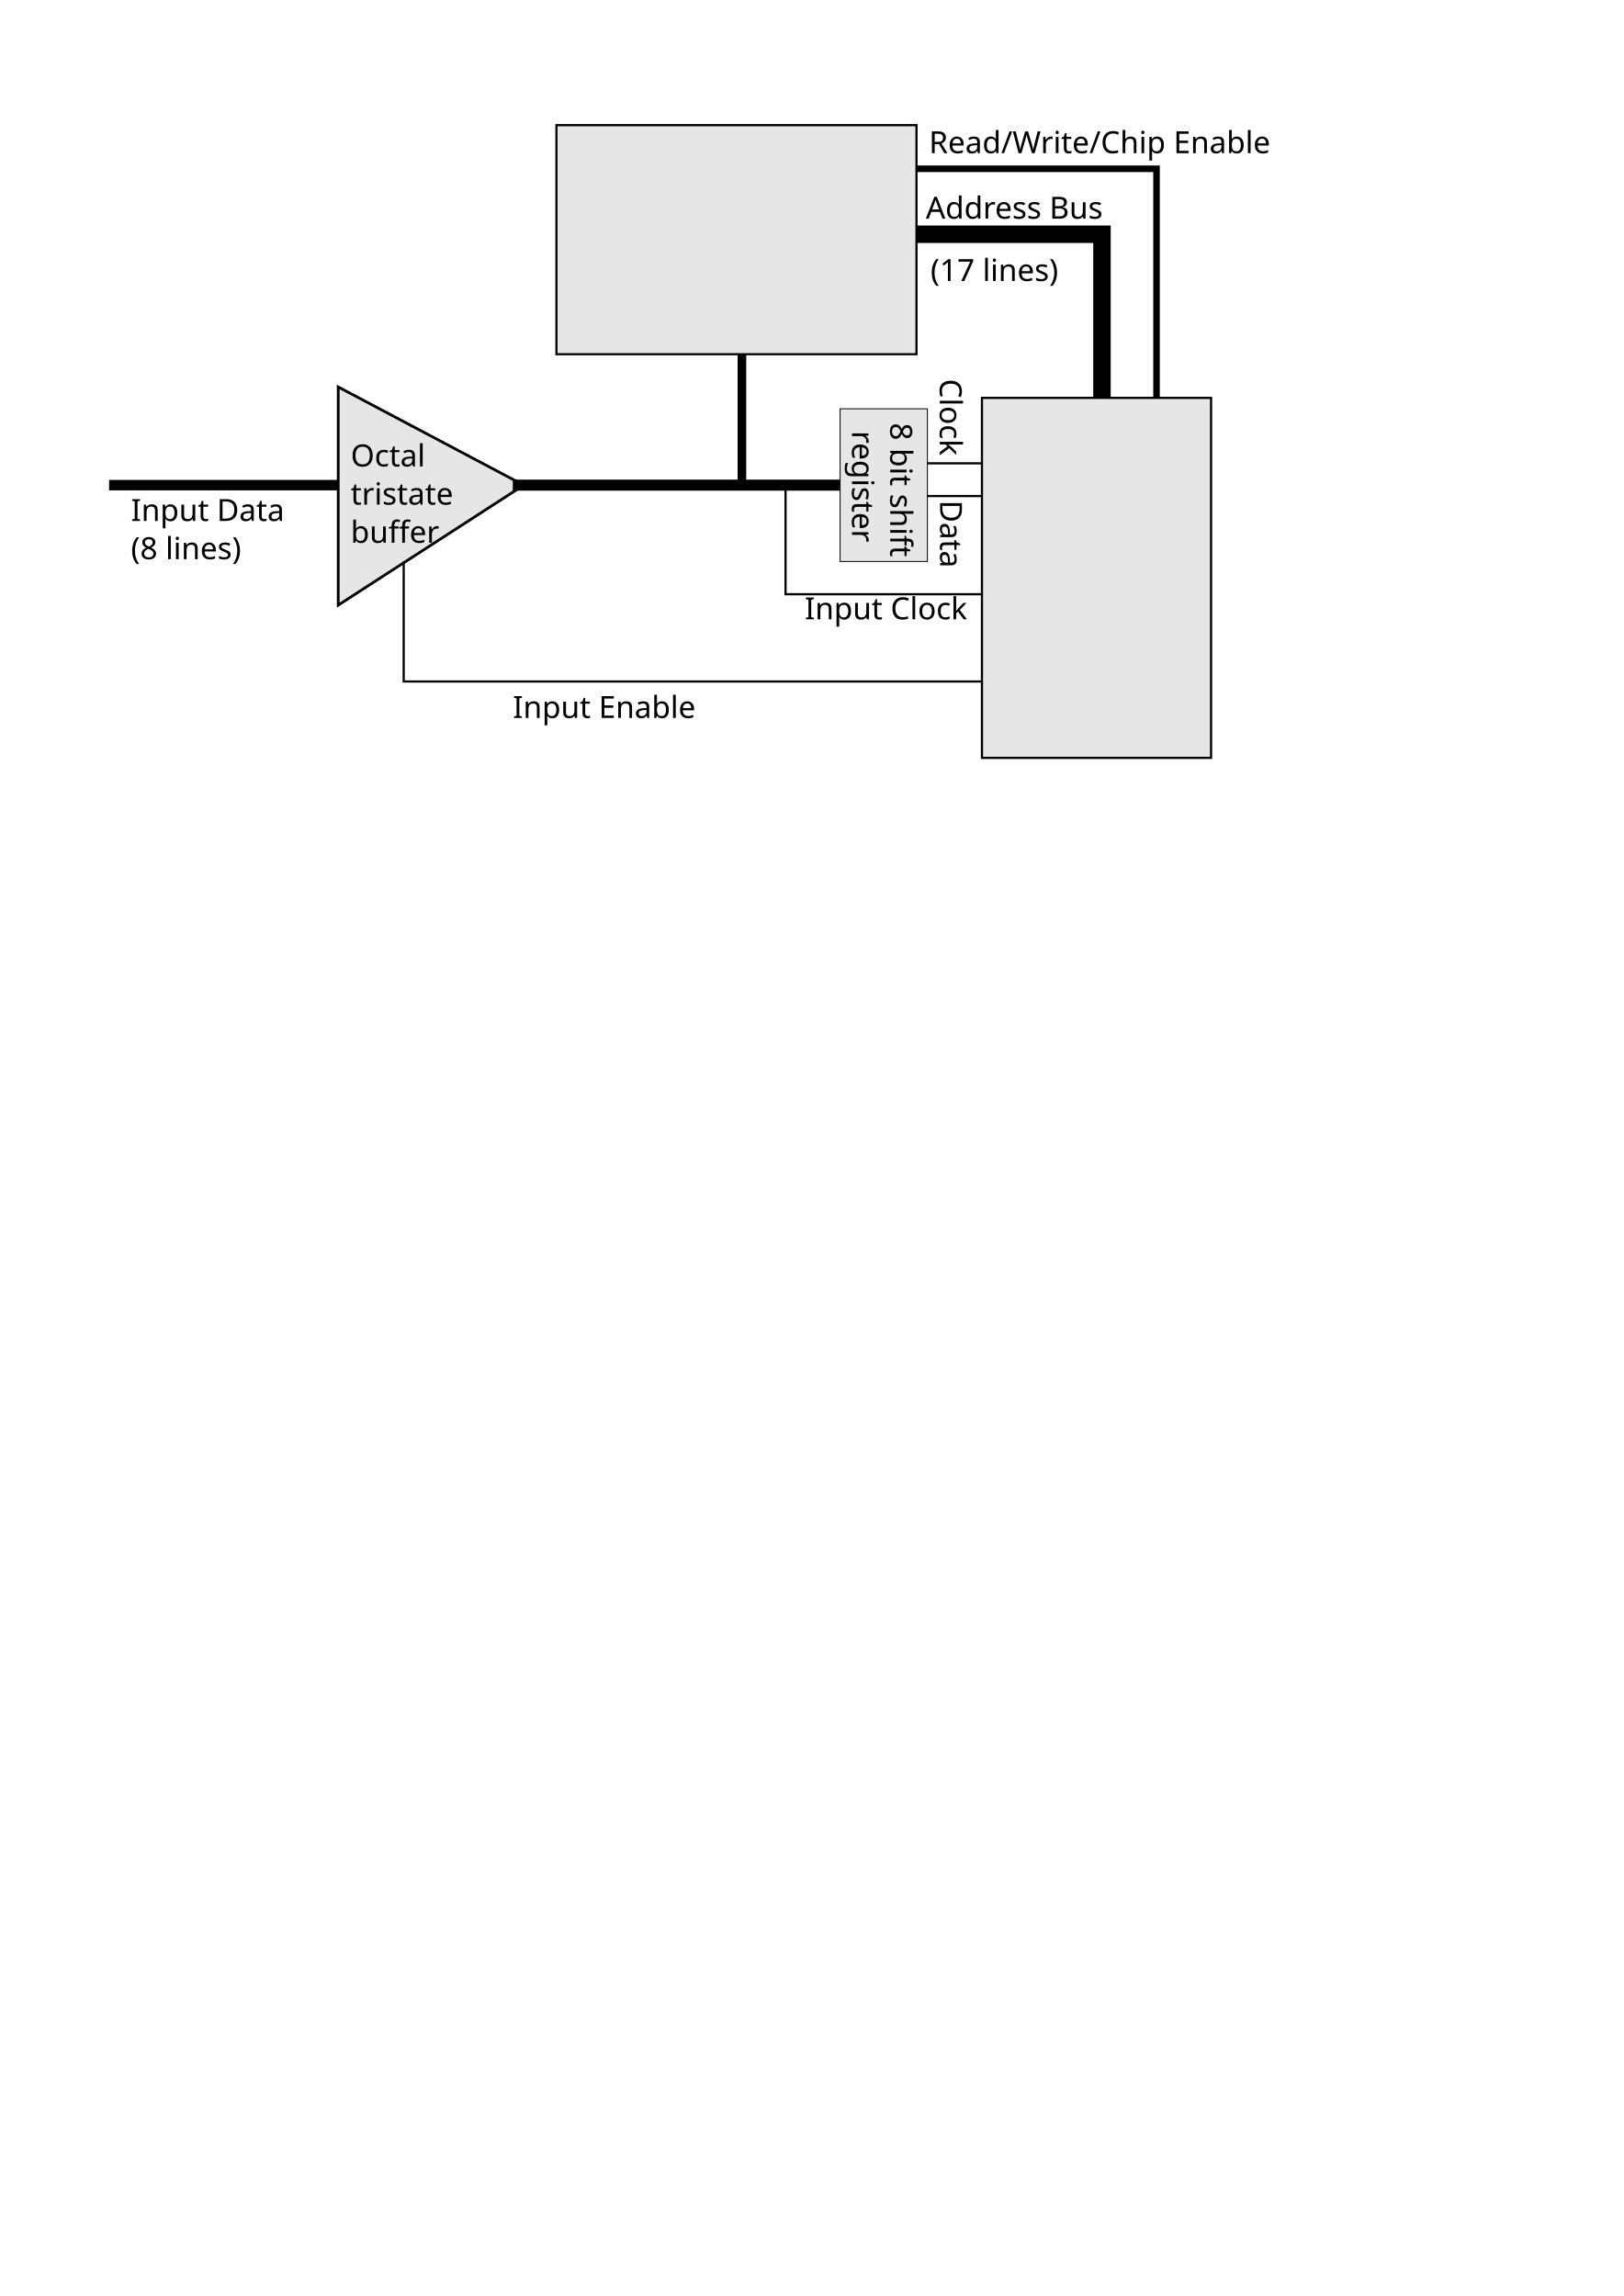
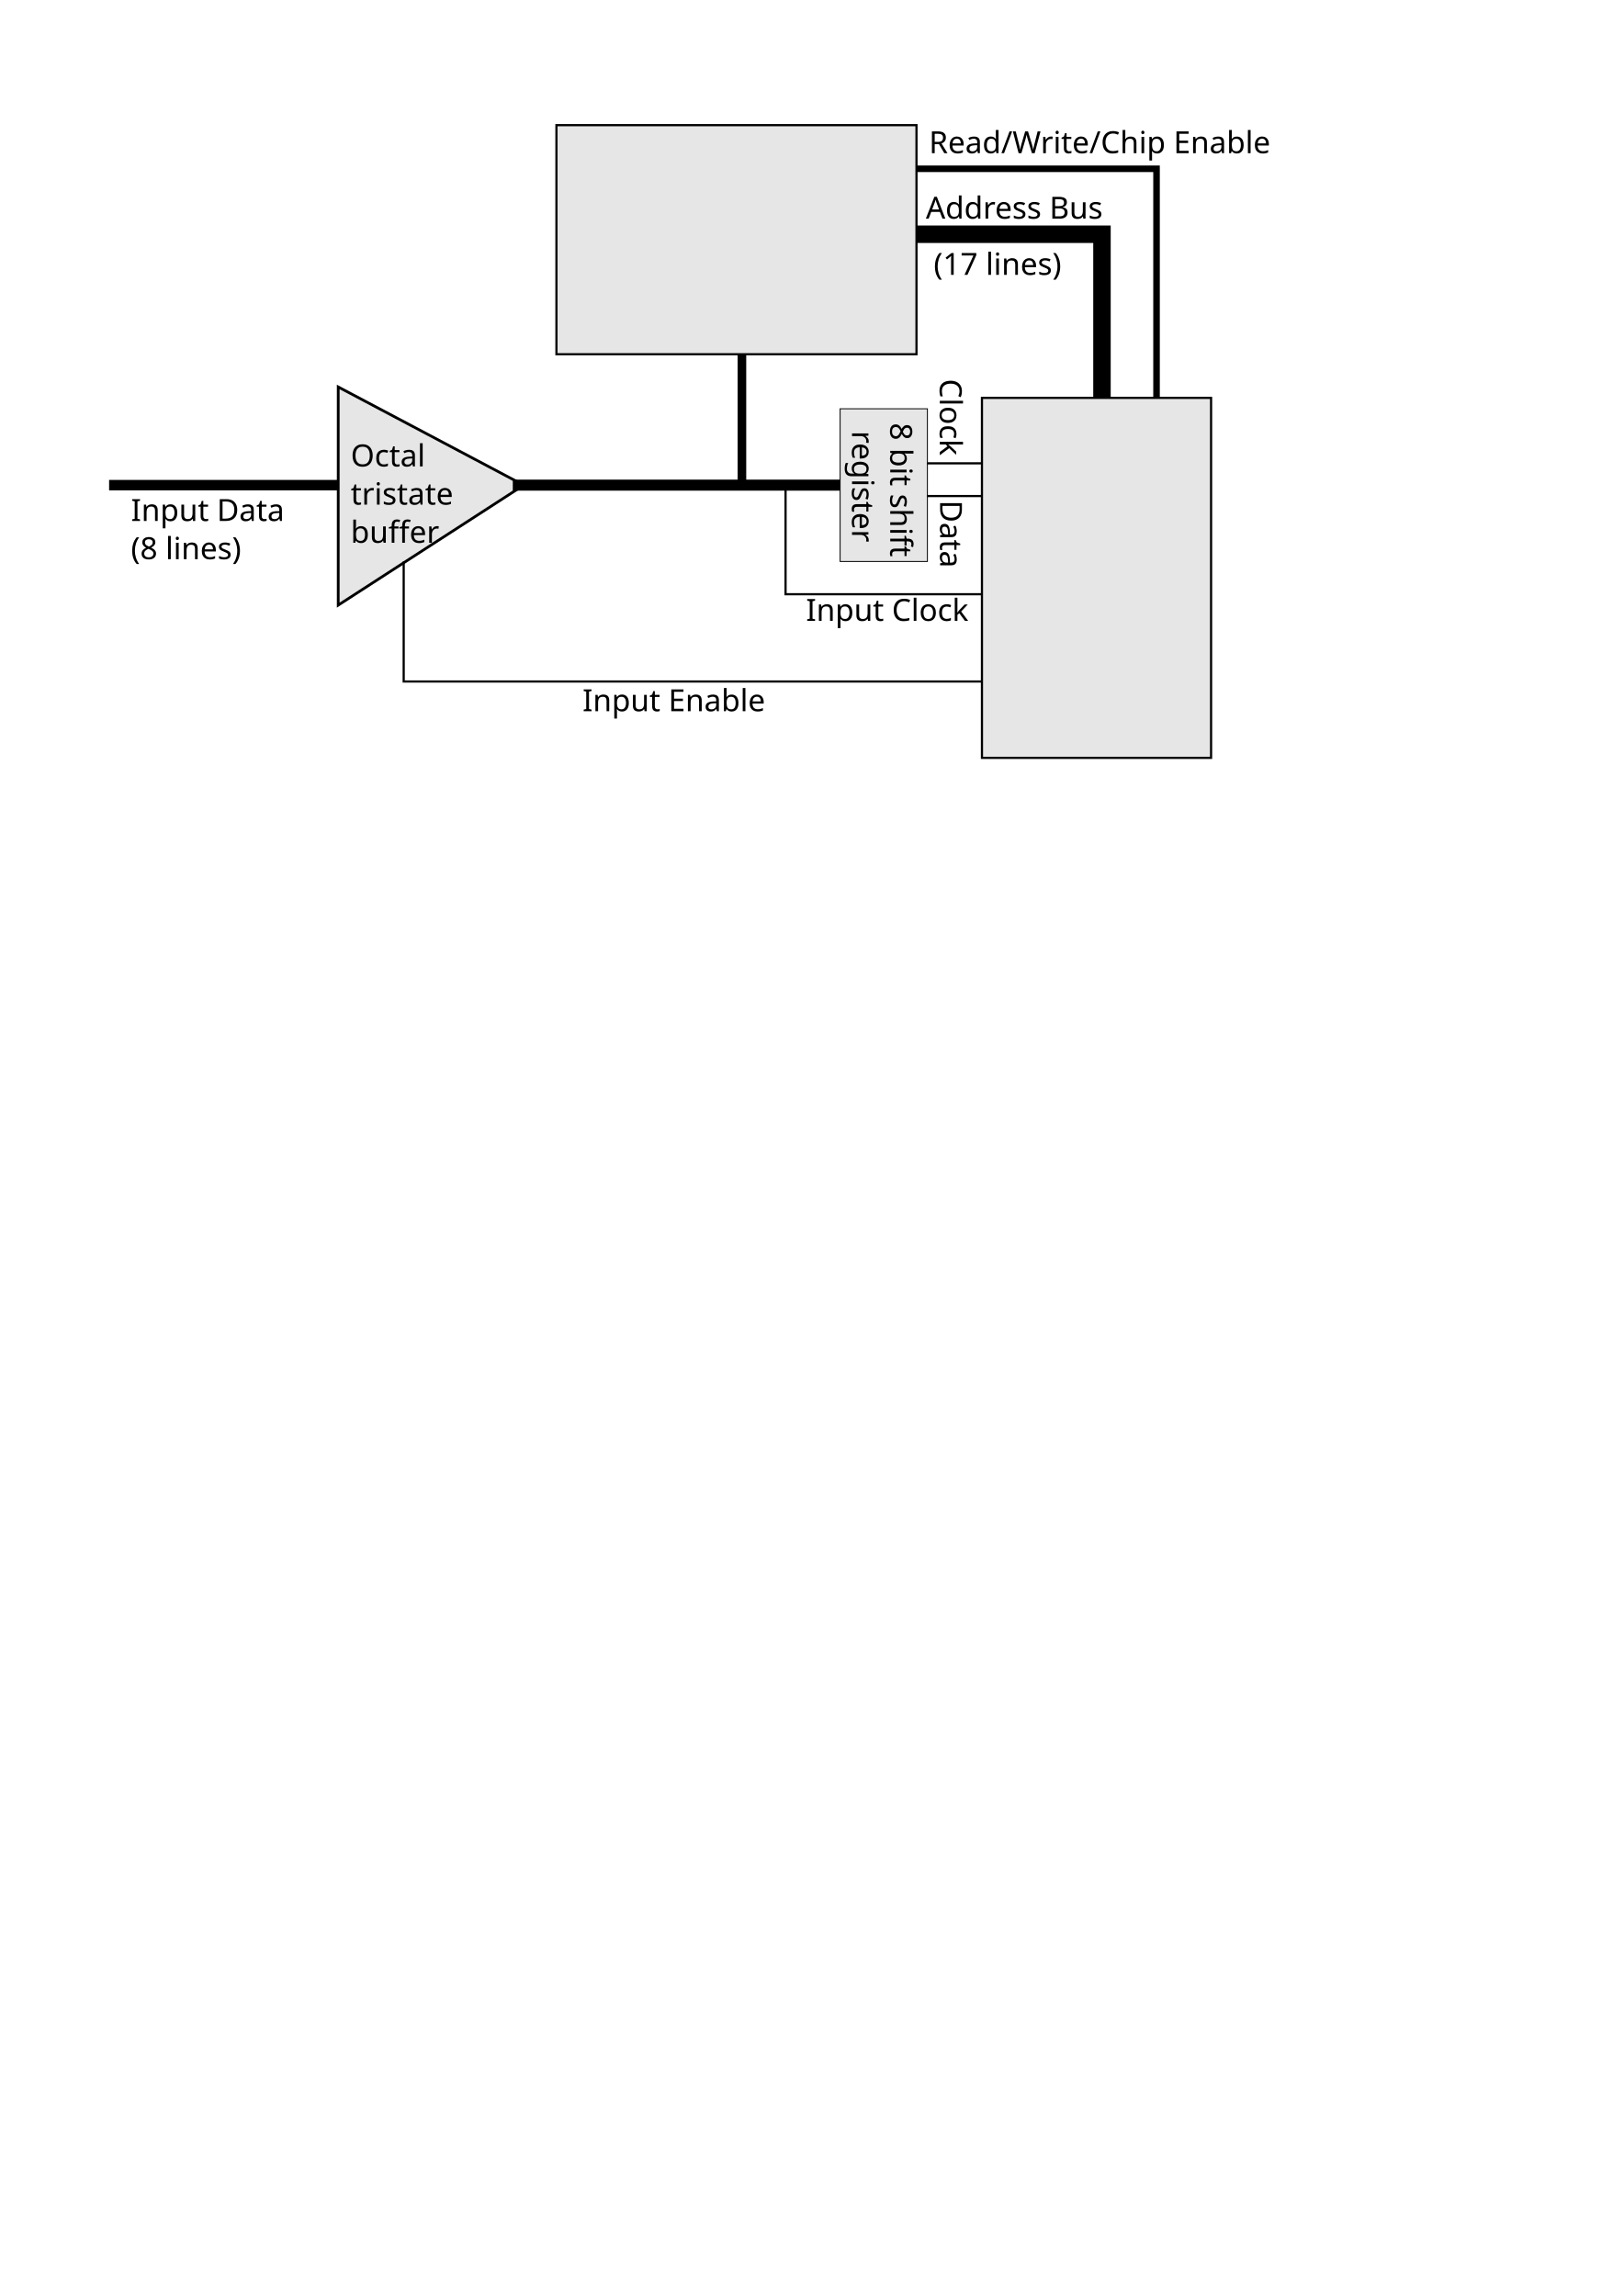
<svg xmlns="http://www.w3.org/2000/svg" width="744.094" height="1052.362" id="svg2" version="1.1">
  <defs id="defs4">
    </defs>
  <g id="layer1">
    <rect style="fill:#e6e6e6;fill-rule:evenodd;stroke:#000000;stroke-width:1px;stroke-linecap:butt;stroke-linejoin:miter;stroke-opacity:1" id="rect2985" width="105" height="165" x="450" y="182.362" />
    <flowRoot xml:space="preserve" id="flowRoot2987" style="font-size:40px;font-style:normal;font-weight:normal;line-height:125%;letter-spacing:0px;word-spacing:0px;fill:#000000;fill-opacity:1;stroke:none;font-family:Sans" transform="matrix(0,1,-1,0,697.3119,-221.5449)">
      <flowRegion id="flowRegion2989">
        <rect id="rect2991" width="169.286" height="32.857" x="402.857" y="180.934" ry="11.429" />
      </flowRegion>
      <flowPara id="flowPara2993" style="font-size:28px">PIC18F4550</flowPara>
    </flowRoot>
    <rect style="fill:#e6e6e6;fill-rule:evenodd;stroke:#000000;stroke-width:1px;stroke-linecap:butt;stroke-linejoin:miter;stroke-opacity:1" id="rect2985-1" width="105" height="165" x="-162.362" y="255" transform="matrix(0,-1,1,0,0,0)" ry="0" />
-     <flowRoot xml:space="preserve" id="flowRoot2987-7" style="font-size:40px;font-style:normal;font-weight:normal;line-height:125%;letter-spacing:0px;word-spacing:0px;fill:#000000;fill-opacity:1;stroke:none;font-family:Sans" transform="translate(-149.3062,-82.83663)">
+     <flowRoot xml:space="preserve" id="flowRoot2987-7" style="font-size:40px;font-style:normal;font-weight:normal;line-height:125%;letter-spacing:0px;word-spacing:0px;fill:#000000;fill-opacity:1;stroke:none;font-family:Sans" transform="translate(-144.3302,-86.94989)">
      <flowRegion id="flowRegion2989-4">
        <rect id="rect2991-0" width="156.429" height="30.714" x="402.857" y="180.934" ry="11.429" />
      </flowRegion>
      <flowPara id="flowPara2993-9" style="font-size:28px">1Mb SRAM</flowPara>
    </flowRoot>
    <path style="fill:#e6e6e6;stroke:#000000;stroke-width:1.256px;stroke-linecap:butt;stroke-linejoin:miter;stroke-opacity:1" d="m 155,177.362 85,45 -85,55 0,-75 0,-25 z" id="path3025" />
    <flowRoot xml:space="preserve" id="flowRoot3027" style="fill:black;stroke:none;stroke-opacity:1;stroke-width:1px;stroke-linejoin:miter;stroke-linecap:butt;fill-opacity:1;font-family:Sans;font-style:normal;font-weight:normal;font-size:16px;line-height:125%;letter-spacing:0px;word-spacing:0px">
      <flowRegion id="flowRegion3029">
        <rect id="rect3031" width="110" height="65.714" x="83.571" y="296.648" style="font-size:16px" />
      </flowRegion>
      <flowPara id="flowPara3033" />
    </flowRoot>
    <text xml:space="preserve" style="font-size:14px;font-style:normal;font-weight:normal;line-height:125%;letter-spacing:0px;word-spacing:0px;fill:#000000;fill-opacity:1;stroke:none;font-family:Sans" x="160.714" y="213.791" id="text3035">
      <tspan id="tspan3037" x="160.714" y="213.791">Octal</tspan>
      <tspan x="160.714" y="231.291" id="tspan3039">tristate</tspan>
      <tspan x="160.714" y="248.791" id="tspan3041">buffer</tspan>
    </text>
    <path style="fill:none;stroke:#000000;stroke-width:8;stroke-linecap:butt;stroke-linejoin:miter;stroke-miterlimit:4;stroke-opacity:1;stroke-dasharray:none" d="m 420,107.362 85,0 0,75" id="path3043" />
    <path style="fill:none;stroke:#000000;stroke-width:5.05;stroke-linecap:butt;stroke-linejoin:miter;stroke-miterlimit:4;stroke-opacity:1;stroke-dasharray:none" d="m 235,222.362 150,0" id="path3051" />
    <path style="fill:none;stroke:#000000;stroke-width:3.945;stroke-linecap:butt;stroke-linejoin:miter;stroke-miterlimit:4;stroke-opacity:1;stroke-dasharray:none" d="m 340,162.362 0,60" id="path3053" />
    <path style="fill:none;stroke:#000000;stroke-width:1px;stroke-linecap:butt;stroke-linejoin:miter;stroke-opacity:1" d="m 185,257.362 0,55 265,0" id="path3055" />
    <path style="fill:none;stroke:#000000;stroke-width:4.778;stroke-linecap:butt;stroke-linejoin:miter;stroke-miterlimit:4;stroke-opacity:1;stroke-dasharray:none" d="m 155,222.362 -105,0" id="path3057" />
    <path style="fill:none;stroke:#000000;stroke-width:3;stroke-linecap:butt;stroke-linejoin:miter;stroke-opacity:1;stroke-miterlimit:4;stroke-dasharray:none" d="m 420,77.362 110,0 0,105" id="path3059" />
    <text xml:space="preserve" style="font-size:14px;font-style:normal;font-weight:normal;line-height:125%;letter-spacing:0px;word-spacing:0px;fill:#000000;fill-opacity:1;stroke:none;font-family:Sans" x="60" y="238.791" id="text3829">
      <tspan id="tspan3831" x="60" y="238.791">Input Data</tspan>
      <tspan x="60" y="256.291" id="tspan3833">(8 lines)</tspan>
    </text>
-     <flowRoot xml:space="preserve" id="flowRoot3835" style="font-size:14px;font-style:normal;font-weight:normal;line-height:125%;letter-spacing:0px;word-spacing:0px;fill:#000000;fill-opacity:1;stroke:none;font-family:Sans" transform="translate(-28.32017,-39.85026)">
+     <flowRoot xml:space="preserve" id="flowRoot3835" style="font-size:14px;font-style:normal;font-weight:normal;line-height:125%;letter-spacing:0px;word-spacing:0px;fill:#000000;fill-opacity:1;stroke:none;font-family:Sans" transform="translate(-14.4541,-46.06338)">
      <flowRegion id="flowRegion3837">
        <rect id="rect3839" width="119.286" height="19.286" x="254.286" y="273.791" />
      </flowRegion>
      <flowPara id="flowPara3841">Data bus (8 lines)</flowPara>
    </flowRoot>
-     <text xml:space="preserve" style="font-size:14px;font-style:normal;font-weight:normal;line-height:125%;letter-spacing:0px;word-spacing:0px;fill:#000000;fill-opacity:1;stroke:none;font-family:Sans" x="235" y="329.076" id="text3843">
-       <tspan id="tspan3845" x="235" y="329.076">Input Enable</tspan>
+     <text xml:space="preserve" style="font-size:14px;font-style:normal;font-weight:normal;line-height:125%;letter-spacing:0px;word-spacing:0px;fill:#000000;fill-opacity:1;stroke:none;font-family:Sans" x="266.92" y="325.982" id="text3843">
+       <tspan id="tspan3845" x="266.92" y="325.982">Input Enable</tspan>
    </text>
    <text xml:space="preserve" style="font-size:14px;font-style:normal;font-weight:normal;line-height:125%;letter-spacing:0px;word-spacing:0px;fill:#000000;fill-opacity:1;stroke:none;font-family:Sans" x="424.286" y="100.219" id="text3847">
      <tspan x="424.286" y="100.219" id="tspan3853">Address Bus</tspan>
    </text>
-     <text xml:space="preserve" style="font-size:14px;font-style:normal;font-weight:normal;line-height:125%;letter-spacing:0px;word-spacing:0px;fill:#000000;fill-opacity:1;stroke:none;font-family:Sans" x="426.429" y="128.791" id="text3859">
-       <tspan id="tspan3861" x="426.429" y="128.791">(17 lines)</tspan>
+     <text xml:space="preserve" style="font-size:14px;font-style:normal;font-weight:normal;line-height:125%;letter-spacing:0px;word-spacing:0px;fill:#000000;fill-opacity:1;stroke:none;font-family:Sans" x="427.879" y="125.985" id="text3859">
+       <tspan id="tspan3861" x="427.879" y="125.985">(17 lines)</tspan>
    </text>
    <rect style="fill:#e6e6e6;fill-rule:evenodd;stroke:#000000;stroke-width:0.429px;stroke-linecap:butt;stroke-linejoin:miter;stroke-opacity:1" id="rect2985-1-4" width="70" height="40" x="-257.362" y="385" transform="matrix(0,-1,1,0,0,0)" />
    <flowRoot xml:space="preserve" id="flowRoot3881" style="fill:black;stroke:none;stroke-opacity:1;stroke-width:1px;stroke-linejoin:miter;stroke-linecap:butt;fill-opacity:1;font-family:Sans;font-style:normal;font-weight:normal;font-size:14px;line-height:125%;letter-spacing:0px;word-spacing:0px">
      <flowRegion id="flowRegion3883">
        <rect id="rect3885" width="122.143" height="88.571" x="352.857" y="372.362" />
      </flowRegion>
      <flowPara id="flowPara3887" />
    </flowRoot>
    <flowRoot xml:space="preserve" id="flowRoot3889" style="fill:black;stroke:none;stroke-opacity:1;stroke-width:1px;stroke-linejoin:miter;stroke-linecap:butt;fill-opacity:1;font-family:Sans;font-style:normal;font-weight:normal;font-size:14px;line-height:125%;letter-spacing:0px;word-spacing:0px">
      <flowRegion id="flowRegion3891">
        <rect id="rect3893" width="90.714" height="85.714" x="357.143" y="387.362" />
      </flowRegion>
      <flowPara id="flowPara3895" />
    </flowRoot>
    <text xml:space="preserve" style="font-size:14px;font-style:normal;font-weight:normal;line-height:125%;letter-spacing:0px;word-spacing:0px;fill:#000000;fill-opacity:1;stroke:none;font-family:Sans" x="193.823" y="-407.962" id="text3897" transform="matrix(0,1,-1,0,0,0)">
      <tspan id="tspan3899" x="193.823" y="-407.962">8 bit shift</tspan>
      <tspan x="193.823" y="-390.462" id="tspan3042"> register</tspan>
    </text>
    <path style="fill:none;stroke:#000000;stroke-width:1px;stroke-linecap:butt;stroke-linejoin:miter;stroke-opacity:1" d="m 425,212.362 25,0" id="path3901" />
    <path style="fill:none;stroke:#000000;stroke-width:1px;stroke-linecap:butt;stroke-linejoin:miter;stroke-opacity:1" d="m 425,227.362 25,0" id="path3903" />
    <text xml:space="preserve" style="font-size:14px;font-style:normal;font-weight:normal;line-height:125%;letter-spacing:0px;word-spacing:0px;fill:#000000;fill-opacity:1;stroke:none;font-family:Sans" x="229.258" y="-430.818" id="text3905" transform="matrix(0,1,-1,0,0,0)">
      <tspan id="tspan3907" x="229.258" y="-430.818">Data</tspan>
    </text>
    <text xml:space="preserve" style="font-size:14px;font-style:normal;font-weight:normal;line-height:125%;letter-spacing:0px;word-spacing:0px;fill:#000000;fill-opacity:1;stroke:none;font-family:Sans" x="173.659" y="-430.681" id="text3909" transform="matrix(0,1,-1,0,0,0)">
      <tspan id="tspan3911" x="173.659" y="-430.681">Clock</tspan>
    </text>
    <text xml:space="preserve" style="font-size:14px;font-style:normal;font-weight:normal;line-height:125%;letter-spacing:0px;word-spacing:0px;fill:#000000;fill-opacity:1;stroke:none;font-family:Sans" x="425.714" y="70.219" id="text3913">
      <tspan id="tspan3915" x="425.714" y="70.219">Read/Write/Chip Enable</tspan>
    </text>
-     <text xml:space="preserve" style="font-size:14px;font-style:normal;font-weight:normal;line-height:125%;letter-spacing:0px;word-spacing:0px;fill:#000000;fill-opacity:1;stroke:none;font-family:Sans" x="368.766" y="283.87" id="text3919">
-       <tspan id="tspan3921" x="368.766" y="283.87">Input Clock</tspan>
+     <text xml:space="preserve" style="font-size:14px;font-style:normal;font-weight:normal;line-height:125%;letter-spacing:0px;word-spacing:0px;fill:#000000;fill-opacity:1;stroke:none;font-family:Sans" x="369.347" y="284.58" id="text3919">
+       <tspan id="tspan3921" x="369.347" y="284.58">Input Clock</tspan>
    </text>
    <path style="fill:none;stroke:#000000;stroke-width:1px;stroke-linecap:butt;stroke-linejoin:miter;stroke-opacity:1" d="m 450,272.362 -90,0 0,-50" id="path3044" />
  </g>
</svg>
